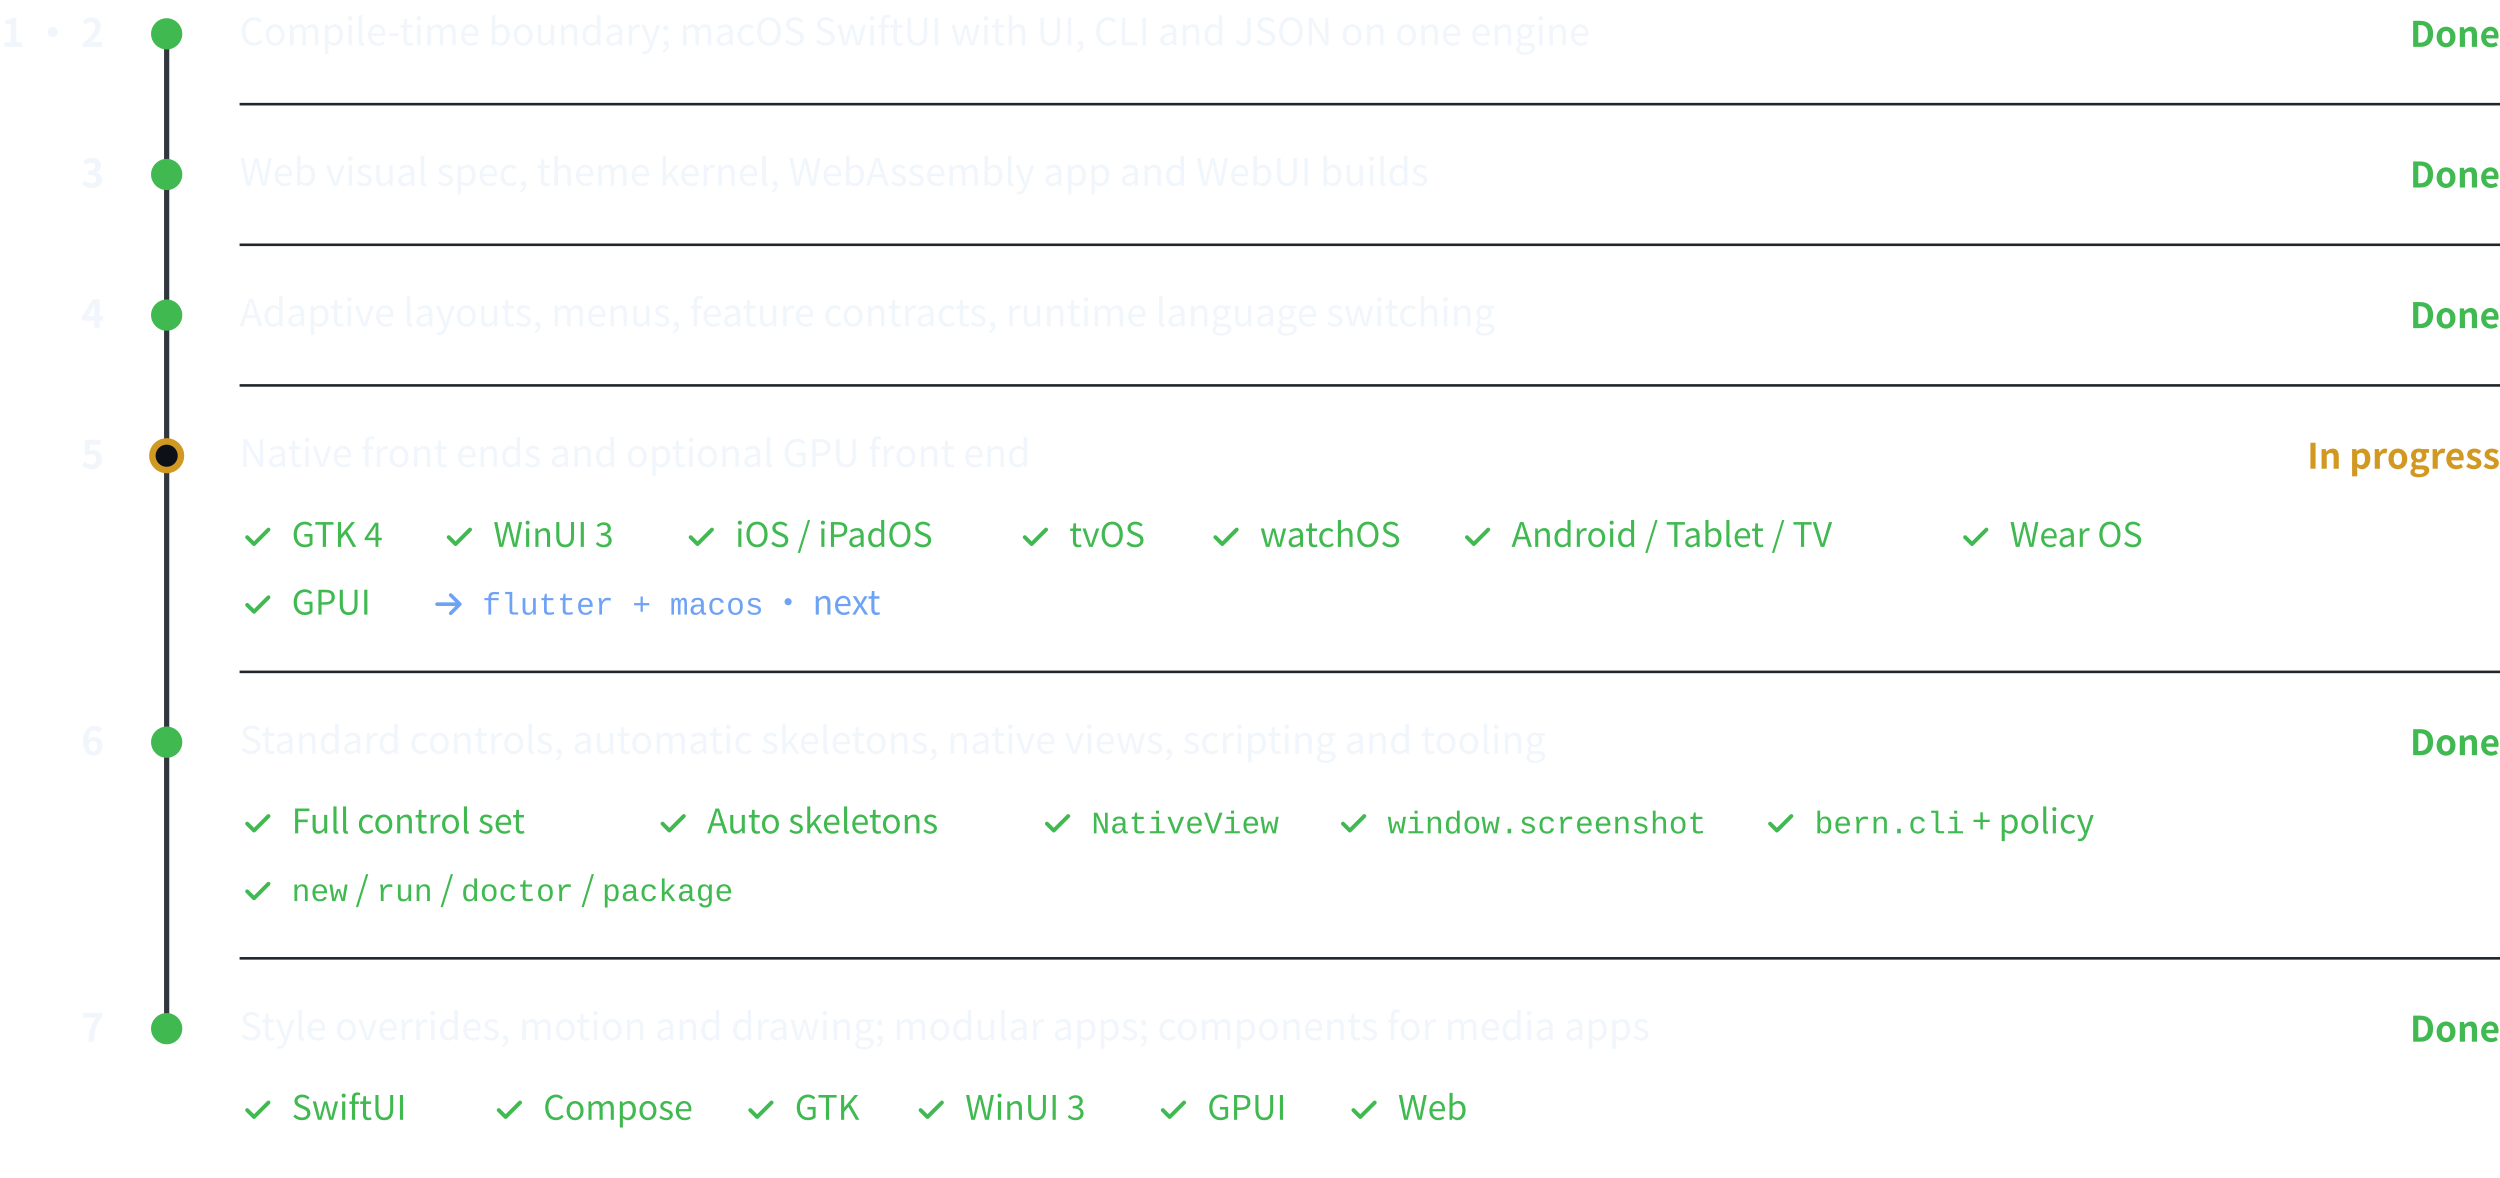
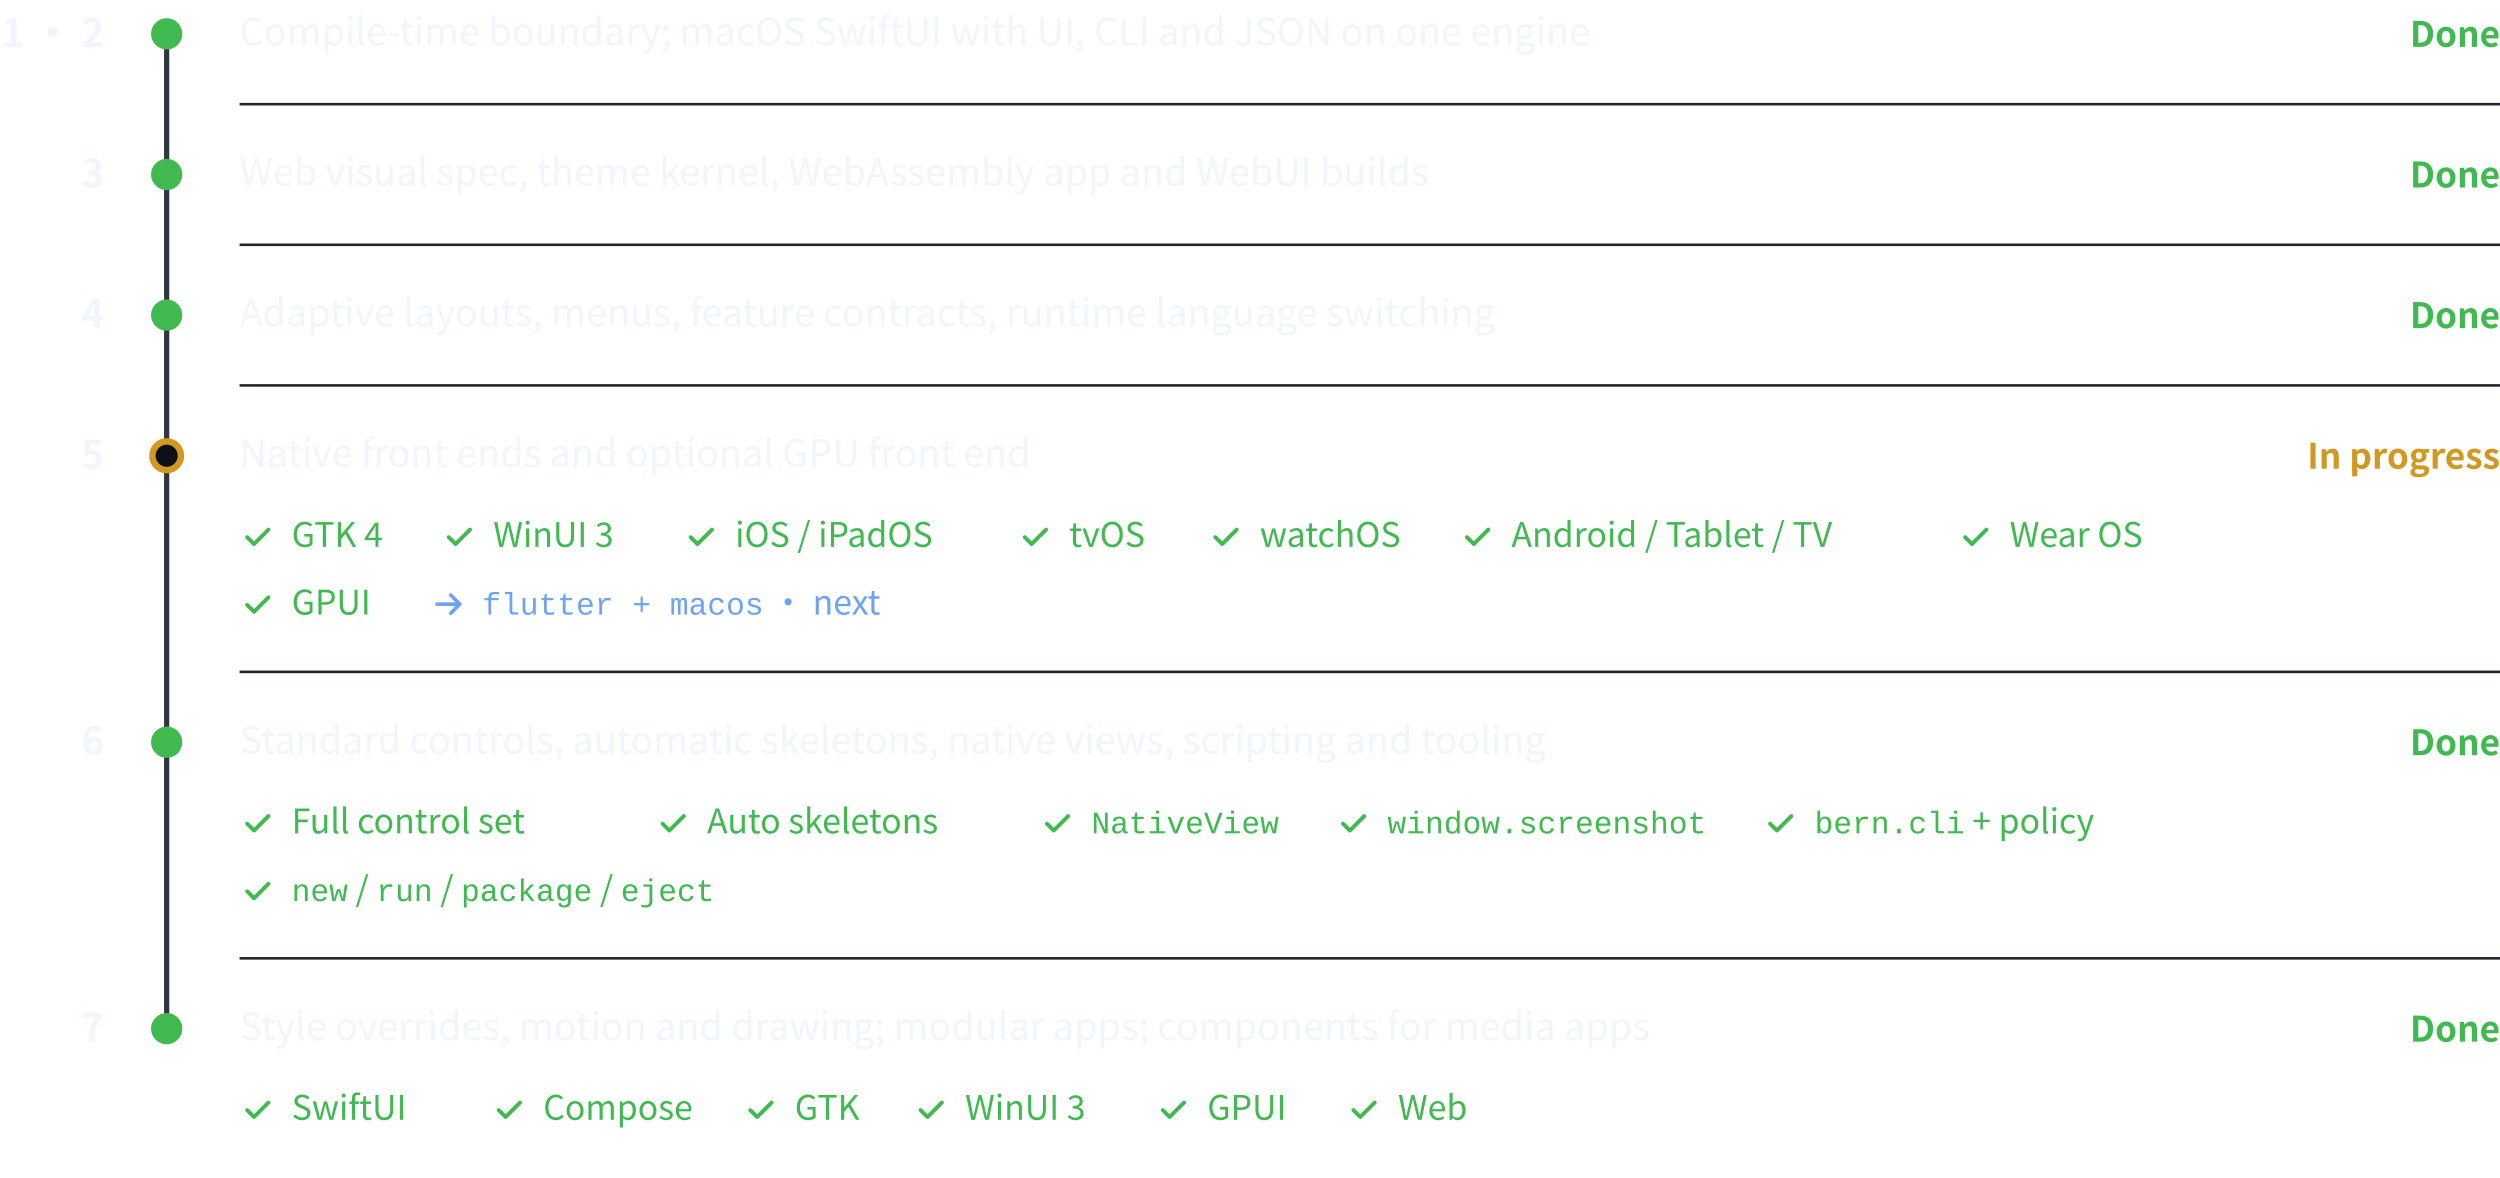
<svg xmlns="http://www.w3.org/2000/svg" viewBox="0 0 960 452" width="960" height="452" font-family="-apple-system, BlinkMacSystemFont, 'Segoe UI', 'PingFang SC', 'Hiragino Sans GB', 'Microsoft YaHei', 'Noto Sans CJK SC', 'Helvetica Neue', Arial, sans-serif">
  <defs>
    <symbol id="bern-logo" viewBox="0 0 1024 1024">
      <defs>
        <clipPath id="bern-symbol-disc">
          <circle cx="512" cy="512" r="512" />
        </clipPath>
      </defs>
      <g clip-path="url(#bern-symbol-disc)">
        <rect width="1024" height="1024" fill="#4A8BEF" />
        <path fill="#24324D" d="M 290.4 372.1 C 270.7 579.3 309.8 827.6 392.0 1060.0 L 1100 1100 L 1060.0 880.0 C 1013.0 692.2 904.4 451.5 684.3 270.5 A 14 14 0 0 0 662.4 286.5 C 693.7 364.2 711.6 444.8 715.3 529.4 A 36 36 0 0 1 691.6 564.9 C 620.6 590.7 549.5 616.5 478.5 642.4 A 36 36 0 0 1 436.0 628.1 C 383.8 547.6 344.6 461.1 317.8 369.5 A 14 14 0 0 0 290.4 372.1 Z" />
        <ellipse rx="22" ry="36" fill="#E8F4FF" transform="translate(520 760) rotate(-20)" />
        <ellipse rx="22" ry="36" fill="#E8F4FF" transform="translate(748 668) rotate(-20)" />
      </g>
    </symbol>
  </defs>
  <line x1="64" y1="13" x2="64" y2="395" stroke="#30363D" stroke-width="2" />
  <circle cx="64" cy="13" r="6" fill="#3FB950" />
  <circle cx="64" cy="67" r="6" fill="#3FB950" />
  <circle cx="64" cy="121" r="6" fill="#3FB950" />
  <circle cx="64" cy="175" r="5.5" fill="#0D1117" stroke="#D29922" stroke-width="2.5" />
  <circle cx="64" cy="285" r="6" fill="#3FB950" />
  <circle cx="64" cy="395" r="6" fill="#3FB950" />
  <text x="40" y="18" font-size="15" font-weight="700" text-anchor="end" fill="#F0F6FC">1 · 2</text>
  <text x="92.0" y="17.4" font-size="14.5" fill="#F0F6FC">Compile-time boundary; macOS SwiftUI with UI, CLI and JSON on one engine</text>
  <text x="960.0" y="18.0" font-size="13.5" font-weight="700" fill="#3FB950" text-anchor="end">Done</text>
  <line x1="92" y1="40.0" x2="960" y2="40.0" stroke="#21262D" />
  <text x="40" y="72" font-size="15" font-weight="700" text-anchor="end" fill="#F0F6FC">3</text>
  <text x="92.0" y="71.3" font-size="14.5" fill="#F0F6FC">Web visual spec, theme kernel, WebAssembly app and WebUI builds</text>
  <text x="960.0" y="72.0" font-size="13.5" font-weight="700" fill="#3FB950" text-anchor="end">Done</text>
  <line x1="92" y1="94.0" x2="960" y2="94.0" stroke="#21262D" />
  <text x="40" y="126" font-size="15" font-weight="700" text-anchor="end" fill="#F0F6FC">4</text>
  <text x="92.0" y="125.3" font-size="14.5" fill="#F0F6FC">Adaptive layouts, menus, feature contracts, runtime language switching</text>
  <text x="960.0" y="126.0" font-size="13.5" font-weight="700" fill="#3FB950" text-anchor="end">Done</text>
  <line x1="92" y1="148.0" x2="960" y2="148.0" stroke="#21262D" />
  <text x="40" y="180" font-size="15" font-weight="700" text-anchor="end" fill="#F0F6FC">5</text>
  <text x="92.0" y="179.3" font-size="14.5" fill="#F0F6FC">Native front ends and optional GPU front end</text>
  <g transform="translate(92.0 210.0)">
    <g transform="translate(0.0 -11.0) scale(0.5833)" fill="none" stroke="#3FB950" stroke-width="2.6" stroke-linecap="round" stroke-linejoin="round" color="#3FB950">
      <path d="m5 12.5 4.5 4.5L19 7.5" />
    </g>
    <text x="20" y="0" font-size="13" font-weight="500" fill="#3FB950">GTK 4</text>
  </g>
  <g transform="translate(169.4 210.0)">
    <g transform="translate(0.0 -11.0) scale(0.5833)" fill="none" stroke="#3FB950" stroke-width="2.6" stroke-linecap="round" stroke-linejoin="round" color="#3FB950">
      <path d="m5 12.5 4.5 4.5L19 7.5" />
    </g>
    <text x="20" y="0" font-size="13" font-weight="500" fill="#3FB950">WinUI 3</text>
  </g>
  <g transform="translate(262.3 210.0)">
    <g transform="translate(0.0 -11.0) scale(0.5833)" fill="none" stroke="#3FB950" stroke-width="2.6" stroke-linecap="round" stroke-linejoin="round" color="#3FB950">
      <path d="m5 12.5 4.5 4.5L19 7.5" />
    </g>
    <text x="20" y="0" font-size="13" font-weight="500" fill="#3FB950">iOS / iPadOS</text>
  </g>
  <g transform="translate(390.6 210.0)">
    <g transform="translate(0.0 -11.0) scale(0.5833)" fill="none" stroke="#3FB950" stroke-width="2.6" stroke-linecap="round" stroke-linejoin="round" color="#3FB950">
      <path d="m5 12.5 4.5 4.5L19 7.5" />
    </g>
    <text x="20" y="0" font-size="13" font-weight="500" fill="#3FB950">tvOS</text>
  </g>
  <g transform="translate(463.8 210.0)">
    <g transform="translate(0.0 -11.0) scale(0.5833)" fill="none" stroke="#3FB950" stroke-width="2.6" stroke-linecap="round" stroke-linejoin="round" color="#3FB950">
      <path d="m5 12.5 4.5 4.5L19 7.5" />
    </g>
    <text x="20" y="0" font-size="13" font-weight="500" fill="#3FB950">watchOS</text>
  </g>
  <g transform="translate(560.4 210.0)">
    <g transform="translate(0.0 -11.0) scale(0.5833)" fill="none" stroke="#3FB950" stroke-width="2.6" stroke-linecap="round" stroke-linejoin="round" color="#3FB950">
      <path d="m5 12.5 4.5 4.5L19 7.5" />
    </g>
    <text x="20" y="0" font-size="13" font-weight="500" fill="#3FB950">Android / Tablet / TV</text>
  </g>
  <g transform="translate(751.7 210.0)">
    <g transform="translate(0.0 -11.0) scale(0.5833)" fill="none" stroke="#3FB950" stroke-width="2.6" stroke-linecap="round" stroke-linejoin="round" color="#3FB950">
      <path d="m5 12.5 4.5 4.5L19 7.5" />
    </g>
    <text x="20" y="0" font-size="13" font-weight="500" fill="#3FB950">Wear OS</text>
  </g>
  <g transform="translate(92.0 236.0)">
    <g transform="translate(0.0 -11.0) scale(0.5833)" fill="none" stroke="#3FB950" stroke-width="2.6" stroke-linecap="round" stroke-linejoin="round" color="#3FB950">
      <path d="m5 12.5 4.5 4.5L19 7.5" />
    </g>
    <text x="20" y="0" font-size="13" font-weight="500" fill="#3FB950">GPUI</text>
  </g>
  <g transform="translate(165.2 236.0)">
    <g transform="translate(0.0 -11.0) scale(0.5833)" fill="none" stroke="#6EA2F5" stroke-width="2.4" stroke-linecap="round" stroke-linejoin="round" color="#6EA2F5">
      <path d="M4.5 12h15M13.5 6l6 6-6 6" />
    </g>
    <text x="20" y="0" font-size="13" font-weight="500" fill="#6EA2F5">
      <tspan font-family="ui-monospace, SFMono-Regular, Menlo, Consolas, 'Liberation Mono', monospace" font-size="12.0" fill="#6EA2F5">flutter + macos</tspan> · next</text>
  </g>
  <text x="960.0" y="180.0" font-size="13.5" font-weight="700" fill="#D29922" text-anchor="end">In progress</text>
  <line x1="92" y1="258.0" x2="960" y2="258.0" stroke="#21262D" />
  <text x="40" y="290" font-size="15" font-weight="700" text-anchor="end" fill="#F0F6FC">6</text>
  <text x="92.0" y="289.4" font-size="14.5" fill="#F0F6FC">Standard controls, automatic skeletons, native views, scripting and tooling</text>
  <g transform="translate(92.0 320.0)">
    <g transform="translate(0.0 -11.0) scale(0.5833)" fill="none" stroke="#3FB950" stroke-width="2.6" stroke-linecap="round" stroke-linejoin="round" color="#3FB950">
      <path d="m5 12.5 4.5 4.5L19 7.5" />
    </g>
    <text x="20" y="0" font-size="13" font-weight="500" fill="#3FB950">Full control set</text>
  </g>
  <g transform="translate(251.5 320.0)">
    <g transform="translate(0.0 -11.0) scale(0.5833)" fill="none" stroke="#3FB950" stroke-width="2.6" stroke-linecap="round" stroke-linejoin="round" color="#3FB950">
      <path d="m5 12.5 4.5 4.5L19 7.5" />
    </g>
    <text x="20" y="0" font-size="13" font-weight="500" fill="#3FB950">Auto skeletons</text>
  </g>
  <g transform="translate(399.1 320.0)">
    <g transform="translate(0.0 -11.0) scale(0.5833)" fill="none" stroke="#3FB950" stroke-width="2.6" stroke-linecap="round" stroke-linejoin="round" color="#3FB950">
      <path d="m5 12.5 4.5 4.5L19 7.5" />
    </g>
    <text x="20" y="0" font-size="13" font-weight="500" fill="#3FB950">
      <tspan font-family="ui-monospace, SFMono-Regular, Menlo, Consolas, 'Liberation Mono', monospace" font-size="12.0" fill="#3FB950">NativeView</tspan>
    </text>
  </g>
  <g transform="translate(512.8 320.0)">
    <g transform="translate(0.0 -11.0) scale(0.5833)" fill="none" stroke="#3FB950" stroke-width="2.6" stroke-linecap="round" stroke-linejoin="round" color="#3FB950">
      <path d="m5 12.5 4.5 4.5L19 7.5" />
    </g>
    <text x="20" y="0" font-size="13" font-weight="500" fill="#3FB950">
      <tspan font-family="ui-monospace, SFMono-Regular, Menlo, Consolas, 'Liberation Mono', monospace" font-size="12.0" fill="#3FB950">window.screenshot</tspan>
    </text>
  </g>
  <g transform="translate(676.8 320.0)">
    <g transform="translate(0.0 -11.0) scale(0.5833)" fill="none" stroke="#3FB950" stroke-width="2.6" stroke-linecap="round" stroke-linejoin="round" color="#3FB950">
      <path d="m5 12.5 4.5 4.5L19 7.5" />
    </g>
    <text x="20" y="0" font-size="13" font-weight="500" fill="#3FB950">
      <tspan font-family="ui-monospace, SFMono-Regular, Menlo, Consolas, 'Liberation Mono', monospace" font-size="12.0" fill="#3FB950">bern.cli</tspan> + policy</text>
  </g>
  <g transform="translate(92.0 346.0)">
    <g transform="translate(0.0 -11.0) scale(0.5833)" fill="none" stroke="#3FB950" stroke-width="2.6" stroke-linecap="round" stroke-linejoin="round" color="#3FB950">
      <path d="m5 12.5 4.5 4.5L19 7.5" />
    </g>
    <text x="20" y="0" font-size="13" font-weight="500" fill="#3FB950">
-       <tspan font-family="ui-monospace, SFMono-Regular, Menlo, Consolas, 'Liberation Mono', monospace" font-size="12.0" fill="#3FB950">new</tspan> / <tspan font-family="ui-monospace, SFMono-Regular, Menlo, Consolas, 'Liberation Mono', monospace" font-size="12.0" fill="#3FB950">run</tspan> / <tspan font-family="ui-monospace, SFMono-Regular, Menlo, Consolas, 'Liberation Mono', monospace" font-size="12.0" fill="#3FB950">doctor</tspan> / <tspan font-family="ui-monospace, SFMono-Regular, Menlo, Consolas, 'Liberation Mono', monospace" font-size="12.0" fill="#3FB950">package</tspan>
+       <tspan font-family="ui-monospace, SFMono-Regular, Menlo, Consolas, 'Liberation Mono', monospace" font-size="12.0" fill="#3FB950">new</tspan> / <tspan font-family="ui-monospace, SFMono-Regular, Menlo, Consolas, 'Liberation Mono', monospace" font-size="12.0" fill="#3FB950">run</tspan> / <tspan font-family="ui-monospace, SFMono-Regular, Menlo, Consolas, 'Liberation Mono', monospace" font-size="12.0" fill="#3FB950">package</tspan> / <tspan font-family="ui-monospace, SFMono-Regular, Menlo, Consolas, 'Liberation Mono', monospace" font-size="12.0" fill="#3FB950">eject</tspan>
    </text>
  </g>
  <text x="960.0" y="290.0" font-size="13.5" font-weight="700" fill="#3FB950" text-anchor="end">Done</text>
  <line x1="92" y1="368.0" x2="960" y2="368.0" stroke="#21262D" />
  <text x="40" y="400" font-size="15" font-weight="700" text-anchor="end" fill="#F0F6FC">7</text>
  <text x="92.0" y="399.4" font-size="14.5" fill="#F0F6FC">Style overrides, motion and drawing; modular apps; components for media apps</text>
  <g transform="translate(92.0 430.0)">
    <g transform="translate(0.0 -11.0) scale(0.5833)" fill="none" stroke="#3FB950" stroke-width="2.6" stroke-linecap="round" stroke-linejoin="round" color="#3FB950">
      <path d="m5 12.5 4.5 4.5L19 7.5" />
    </g>
    <text x="20" y="0" font-size="13" font-weight="500" fill="#3FB950">SwiftUI</text>
  </g>
  <g transform="translate(188.6 430.0)">
    <g transform="translate(0.0 -11.0) scale(0.5833)" fill="none" stroke="#3FB950" stroke-width="2.6" stroke-linecap="round" stroke-linejoin="round" color="#3FB950">
      <path d="m5 12.5 4.5 4.5L19 7.5" />
    </g>
    <text x="20" y="0" font-size="13" font-weight="500" fill="#3FB950">Compose</text>
  </g>
  <g transform="translate(285.2 430.0)">
    <g transform="translate(0.0 -11.0) scale(0.5833)" fill="none" stroke="#3FB950" stroke-width="2.6" stroke-linecap="round" stroke-linejoin="round" color="#3FB950">
      <path d="m5 12.5 4.5 4.5L19 7.5" />
    </g>
    <text x="20" y="0" font-size="13" font-weight="500" fill="#3FB950">GTK</text>
  </g>
  <g transform="translate(350.6 430.0)">
    <g transform="translate(0.0 -11.0) scale(0.5833)" fill="none" stroke="#3FB950" stroke-width="2.6" stroke-linecap="round" stroke-linejoin="round" color="#3FB950">
      <path d="m5 12.5 4.5 4.5L19 7.5" />
    </g>
    <text x="20" y="0" font-size="13" font-weight="500" fill="#3FB950">WinUI 3</text>
  </g>
  <g transform="translate(443.6 430.0)">
    <g transform="translate(0.0 -11.0) scale(0.5833)" fill="none" stroke="#3FB950" stroke-width="2.6" stroke-linecap="round" stroke-linejoin="round" color="#3FB950">
      <path d="m5 12.5 4.5 4.5L19 7.5" />
    </g>
    <text x="20" y="0" font-size="13" font-weight="500" fill="#3FB950">GPUI</text>
  </g>
  <g transform="translate(516.8 430.0)">
    <g transform="translate(0.0 -11.0) scale(0.5833)" fill="none" stroke="#3FB950" stroke-width="2.6" stroke-linecap="round" stroke-linejoin="round" color="#3FB950">
      <path d="m5 12.5 4.5 4.5L19 7.5" />
    </g>
    <text x="20" y="0" font-size="13" font-weight="500" fill="#3FB950">Web</text>
  </g>
  <text x="960.0" y="400.0" font-size="13.5" font-weight="700" fill="#3FB950" text-anchor="end">Done</text>
</svg>
